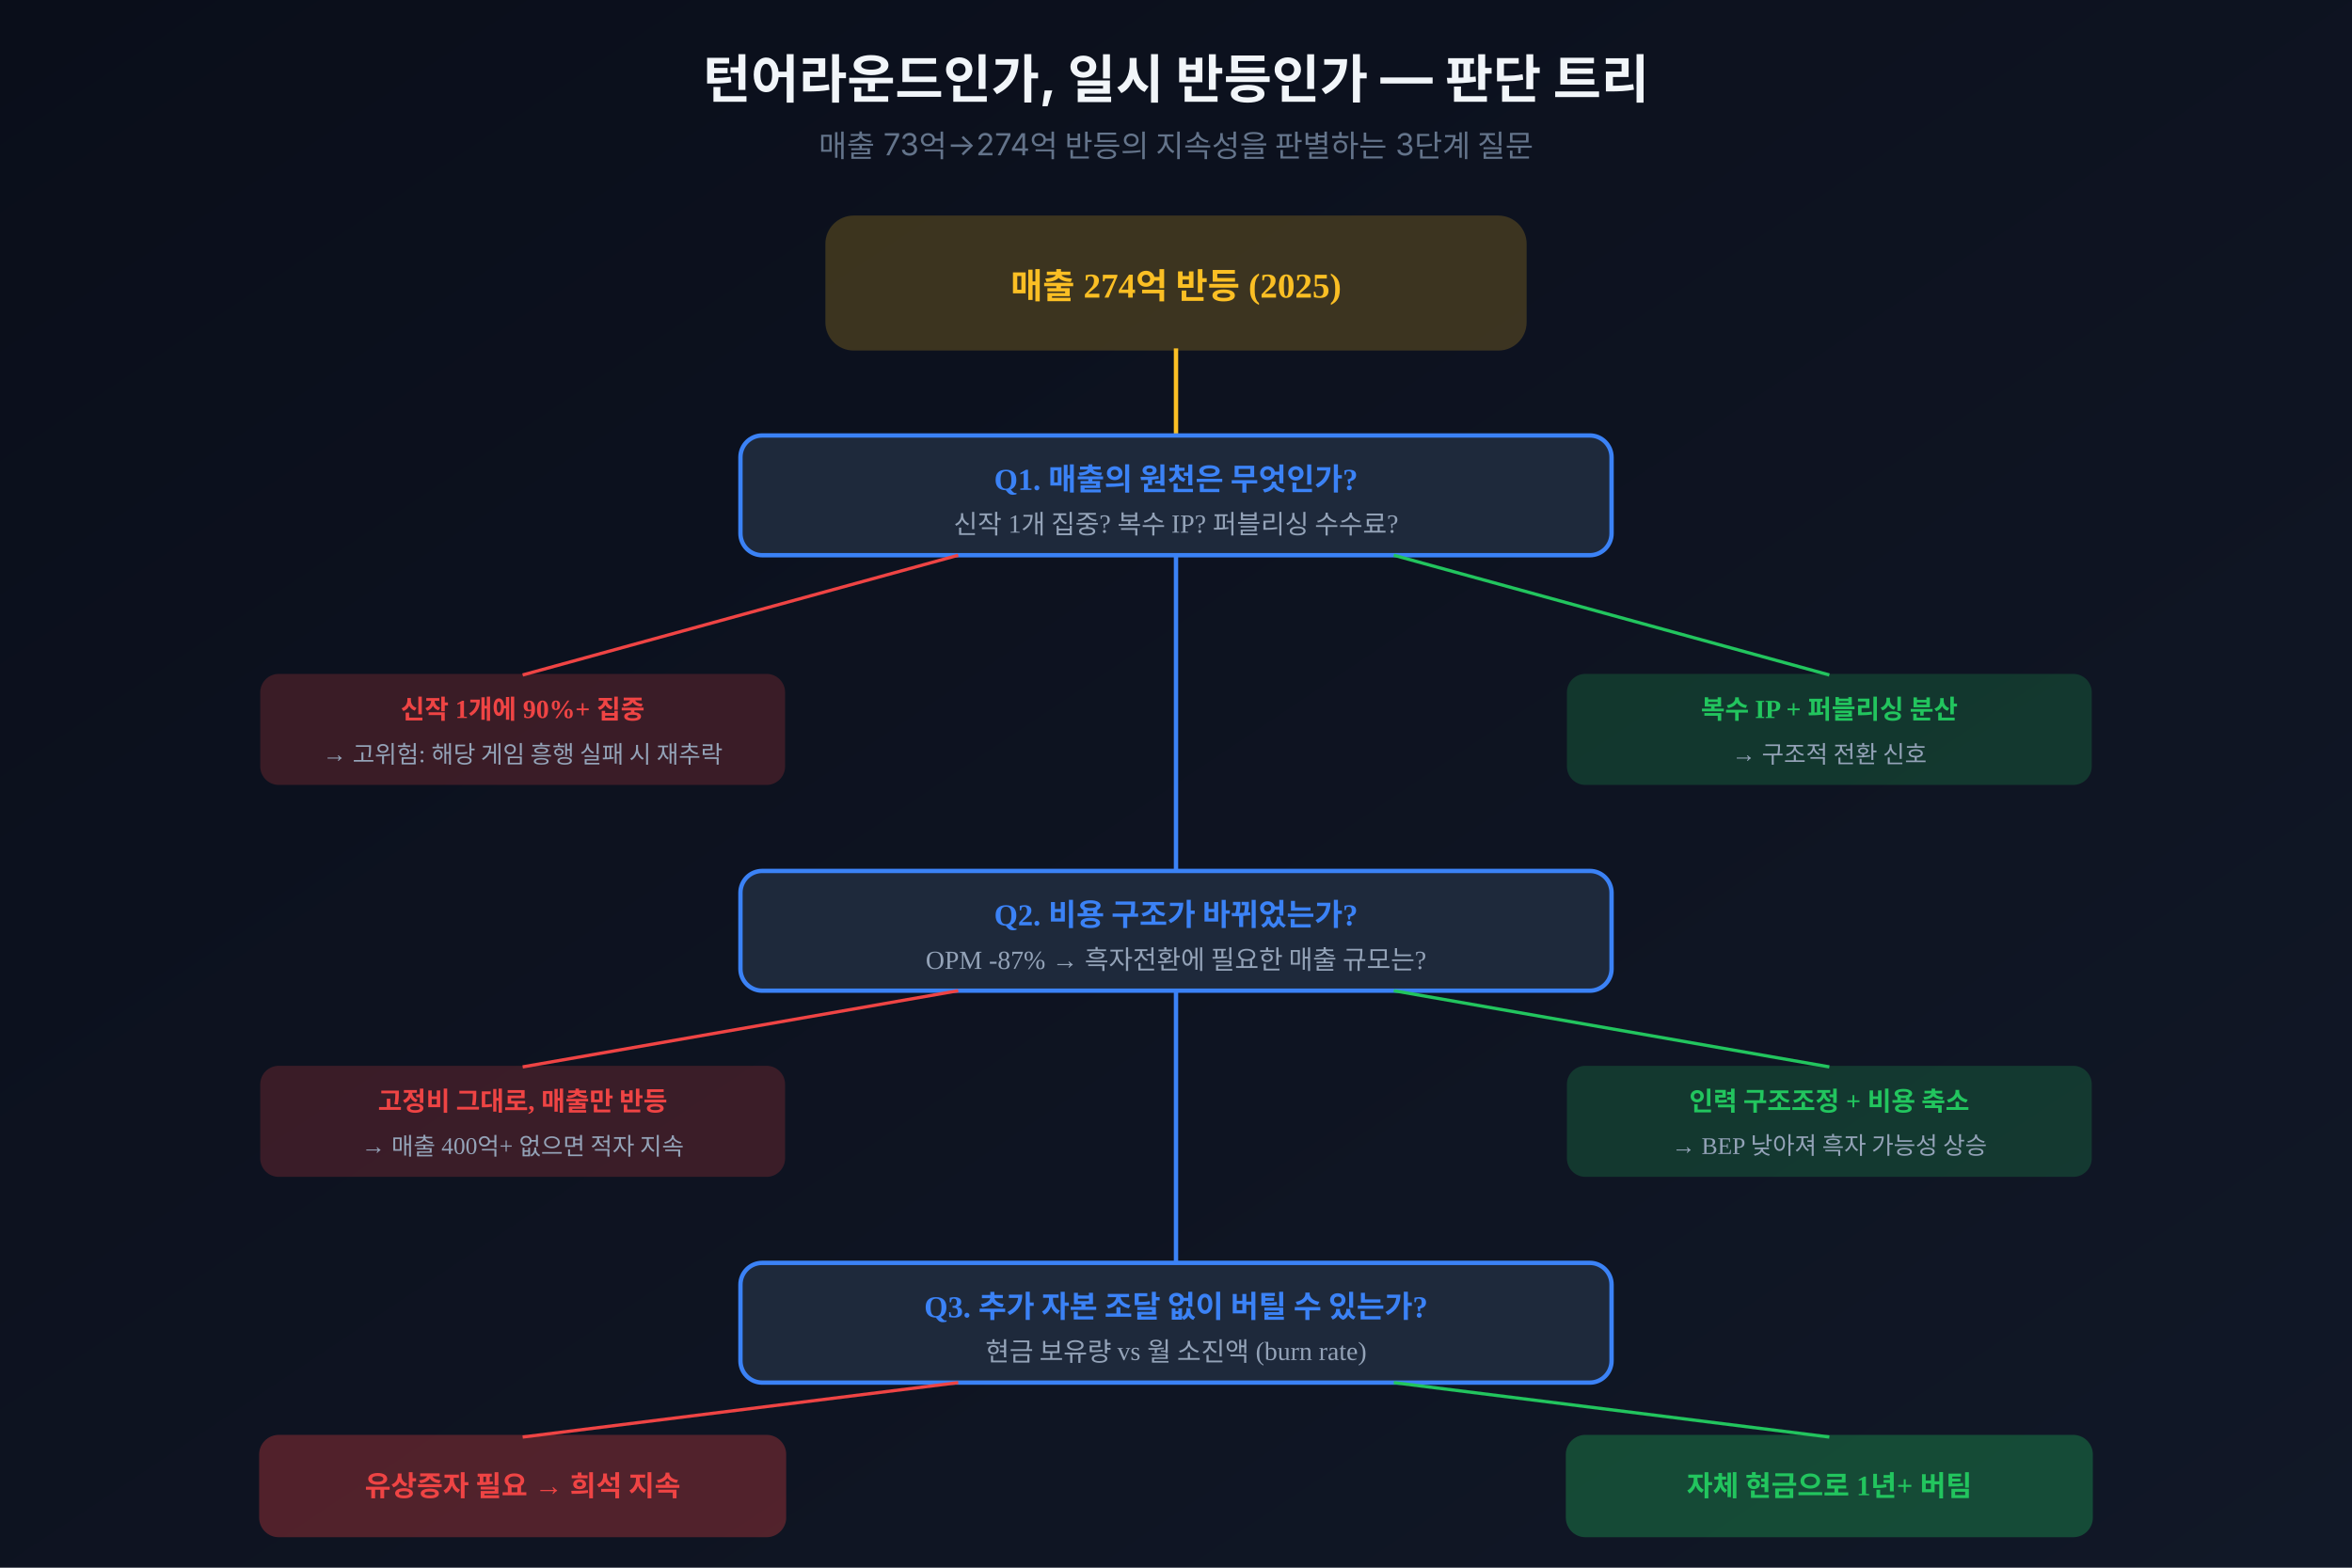
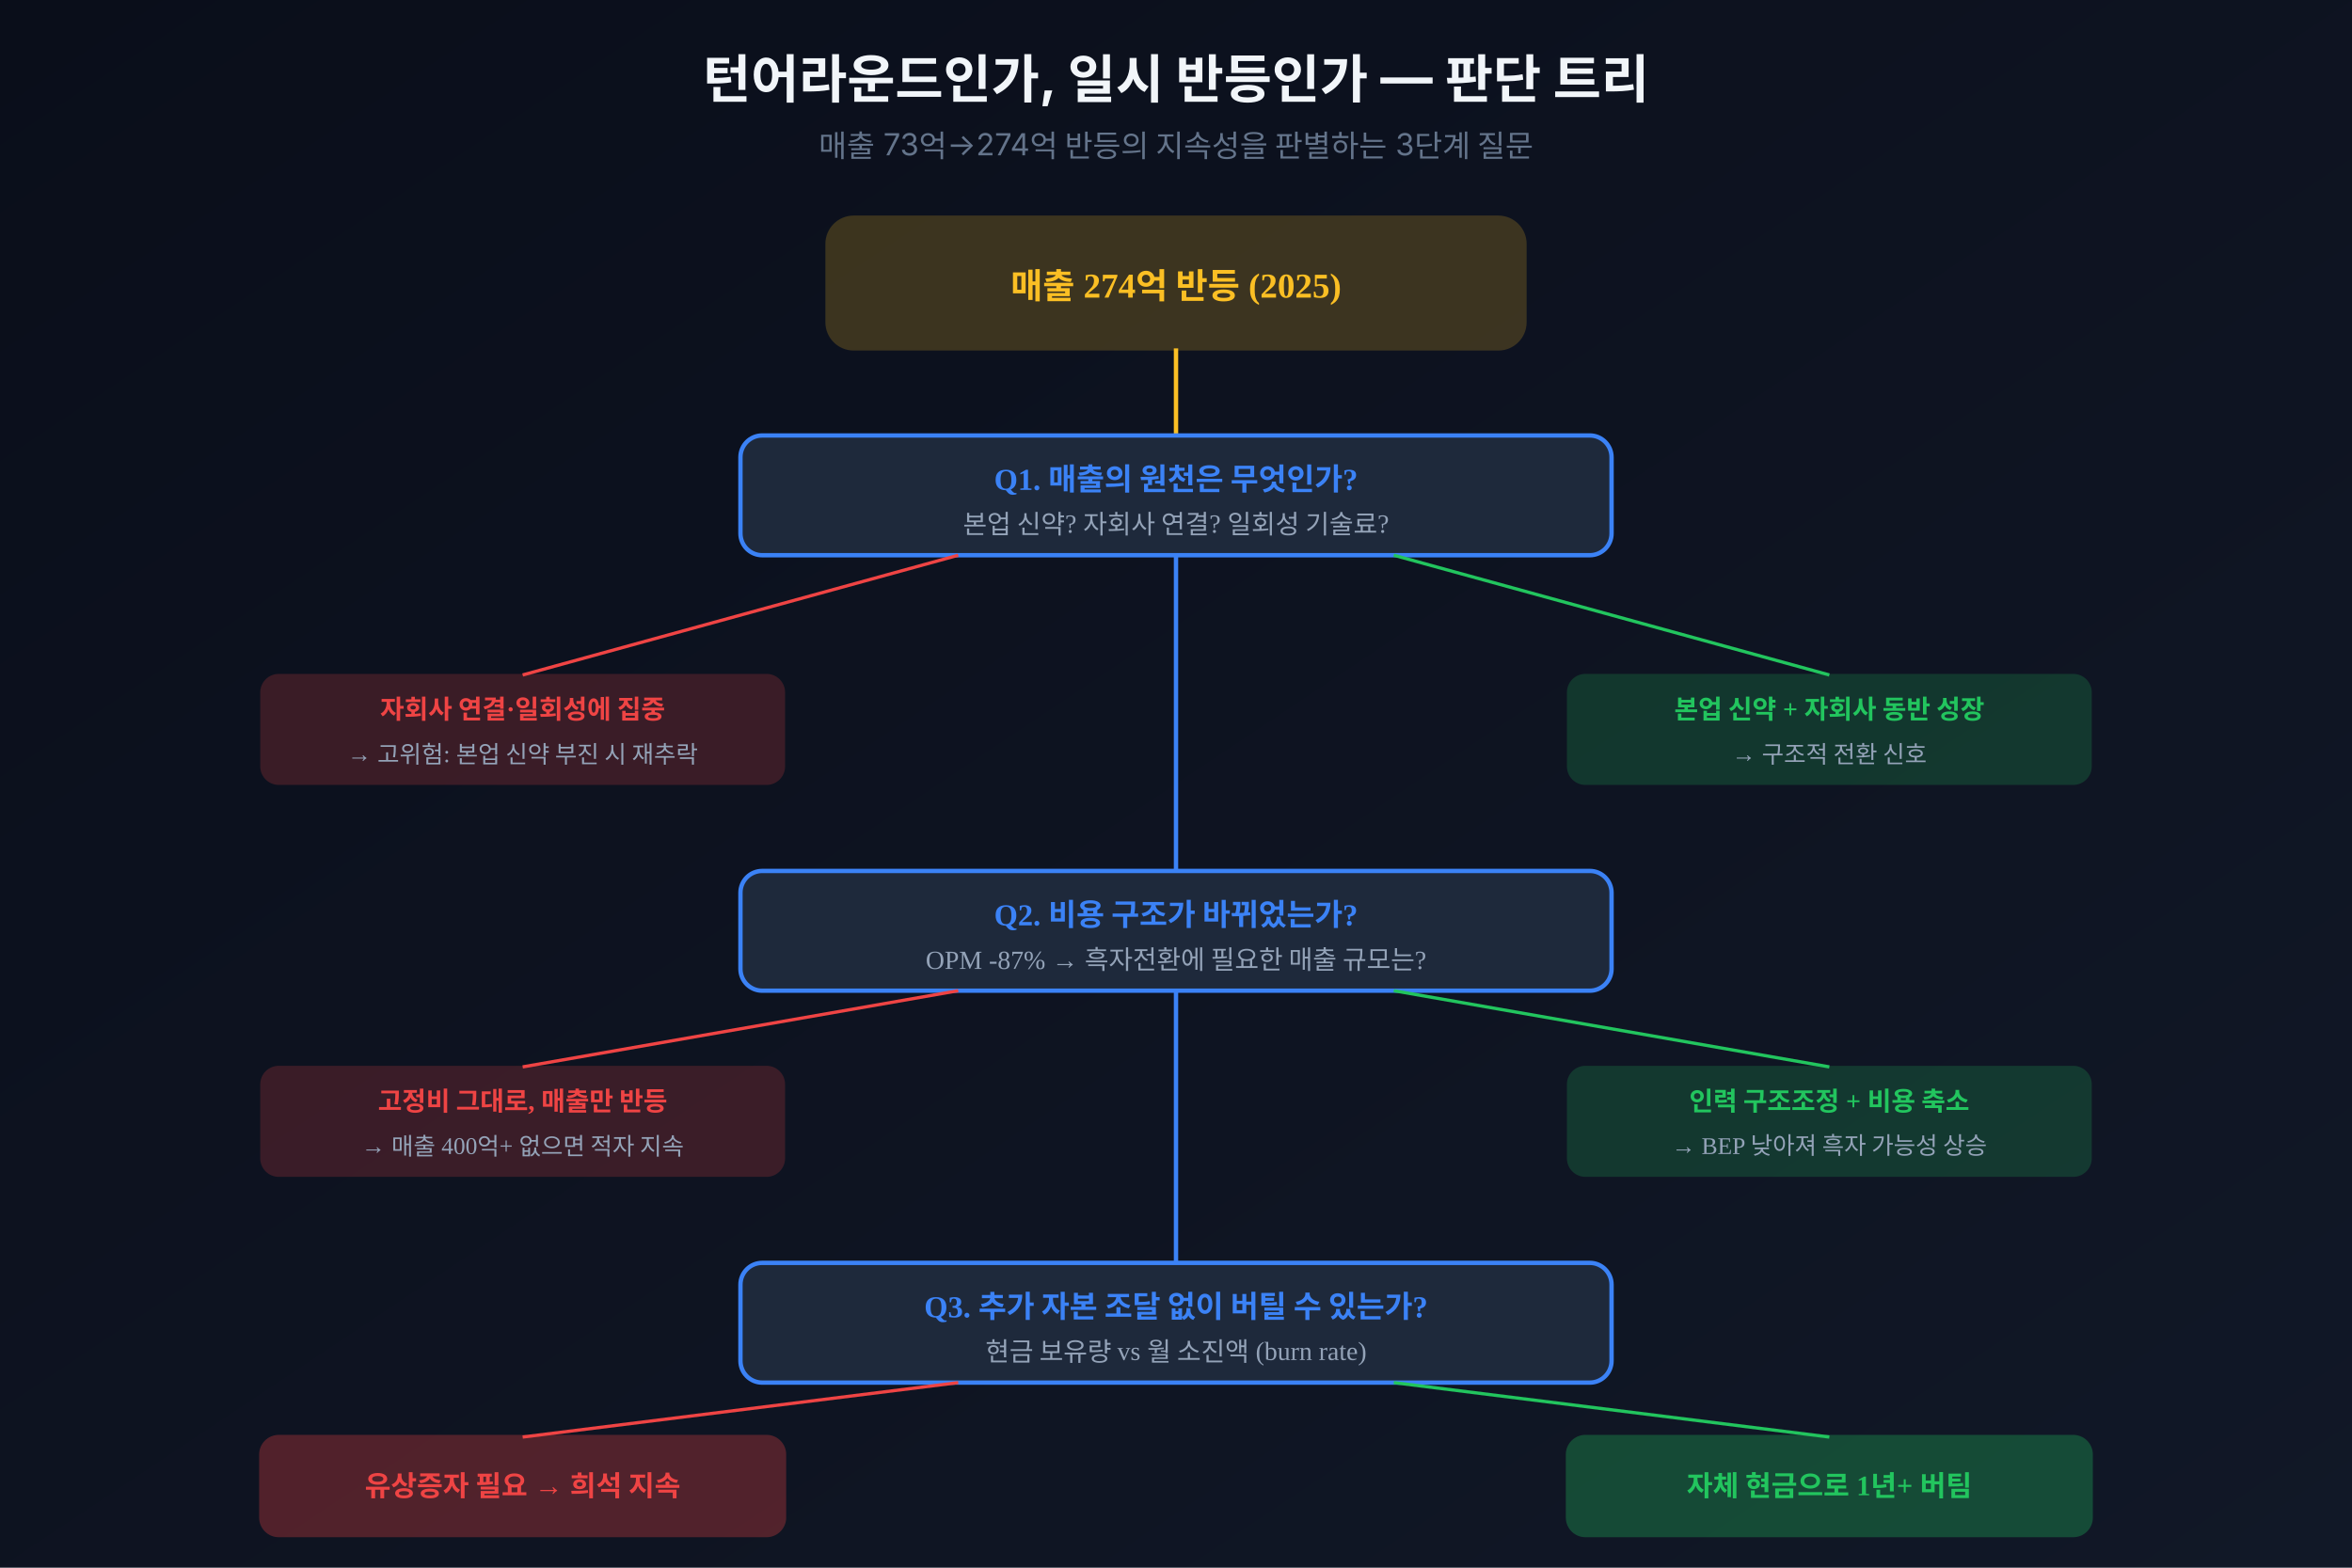
<svg xmlns="http://www.w3.org/2000/svg" viewBox="0 0 1080 720">
  <defs>
    <linearGradient id="bg5" x1="0" y1="0" x2="1" y2="1">
      <stop offset="0%" stop-color="#0a0e1a" />
      <stop offset="100%" stop-color="#111827" />
    </linearGradient>
  </defs>
  <rect width="1080" height="720" fill="url(#bg5)" />
  <text x="540" y="45" text-anchor="middle" font-family="-apple-system, 'Segoe UI', sans-serif" font-size="24" font-weight="700" fill="#f1f5f9">턴어라운드인가, 일시 반등인가 — 판단 트리</text>
  <text x="540" y="72" text-anchor="middle" font-family="-apple-system, 'Segoe UI', sans-serif" font-size="14" fill="#64748b">매출 73억→274억 반등의 지속성을 판별하는 3단계 질문</text>
  <rect x="380" y="100" width="320" height="60" rx="12" fill="#fbbf24" opacity="0.2" stroke="#fbbf24" stroke-width="2" />
  <text x="540" y="137" text-anchor="middle" font-size="16" font-weight="700" fill="#fbbf24">매출 274억 반등 (2025)</text>
  <line x1="540" y1="160" x2="540" y2="200" stroke="#fbbf24" stroke-width="2" />
  <rect x="340" y="200" width="400" height="55" rx="10" fill="#1e293b" stroke="#3b82f6" stroke-width="2" />
  <text x="540" y="225" text-anchor="middle" font-size="14" font-weight="700" fill="#3b82f6">Q1. 매출의 원천은 무엇인가?</text>
-   <text x="540" y="245" text-anchor="middle" font-size="12" fill="#94a3b8">신작 1개 집중? 복수 IP? 퍼블리싱 수수료?</text>
+   <text x="540" y="245" text-anchor="middle" font-size="12" fill="#94a3b8">본업 신약? 자회사 연결? 일회성 기술료?</text>
  <line x1="440" y1="255" x2="240" y2="310" stroke="#ef4444" stroke-width="1.5" />
  <line x1="640" y1="255" x2="840" y2="310" stroke="#22c55e" stroke-width="1.5" />
  <rect x="120" y="310" width="240" height="50" rx="8" fill="#ef4444" opacity="0.2" stroke="#ef4444" stroke-width="1" />
-   <text x="240" y="330" text-anchor="middle" font-size="12" font-weight="700" fill="#ef4444">신작 1개에 90%+ 집중</text>
-   <text x="240" y="350" text-anchor="middle" font-size="11" fill="#94a3b8">→ 고위험: 해당 게임 흥행 실패 시 재추락</text>
+   <text x="240" y="330" text-anchor="middle" font-size="12" font-weight="700" fill="#ef4444">자회사 연결·일회성에 집중</text>
+   <text x="240" y="350" text-anchor="middle" font-size="11" fill="#94a3b8">→ 고위험: 본업 신약 부진 시 재추락</text>
  <rect x="720" y="310" width="240" height="50" rx="8" fill="#22c55e" opacity="0.2" stroke="#22c55e" stroke-width="1" />
-   <text x="840" y="330" text-anchor="middle" font-size="12" font-weight="700" fill="#22c55e">복수 IP + 퍼블리싱 분산</text>
+   <text x="840" y="330" text-anchor="middle" font-size="12" font-weight="700" fill="#22c55e">본업 신약 + 자회사 동반 성장</text>
  <text x="840" y="350" text-anchor="middle" font-size="11" fill="#94a3b8">→ 구조적 전환 신호</text>
  <line x1="540" y1="255" x2="540" y2="400" stroke="#3b82f6" stroke-width="2" />
  <rect x="340" y="400" width="400" height="55" rx="10" fill="#1e293b" stroke="#3b82f6" stroke-width="2" />
  <text x="540" y="425" text-anchor="middle" font-size="14" font-weight="700" fill="#3b82f6">Q2. 비용 구조가 바뀌었는가?</text>
  <text x="540" y="445" text-anchor="middle" font-size="12" fill="#94a3b8">OPM -87% → 흑자전환에 필요한 매출 규모는?</text>
  <line x1="440" y1="455" x2="240" y2="490" stroke="#ef4444" stroke-width="1.5" />
  <line x1="640" y1="455" x2="840" y2="490" stroke="#22c55e" stroke-width="1.5" />
  <rect x="120" y="490" width="240" height="50" rx="8" fill="#ef4444" opacity="0.2" stroke="#ef4444" stroke-width="1" />
  <text x="240" y="510" text-anchor="middle" font-size="12" font-weight="700" fill="#ef4444">고정비 그대로, 매출만 반등</text>
  <text x="240" y="530" text-anchor="middle" font-size="11" fill="#94a3b8">→ 매출 400억+ 없으면 적자 지속</text>
  <rect x="720" y="490" width="240" height="50" rx="8" fill="#22c55e" opacity="0.2" stroke="#22c55e" stroke-width="1" />
  <text x="840" y="510" text-anchor="middle" font-size="12" font-weight="700" fill="#22c55e">인력 구조조정 + 비용 축소</text>
  <text x="840" y="530" text-anchor="middle" font-size="11" fill="#94a3b8">→ BEP 낮아져 흑자 가능성 상승</text>
  <line x1="540" y1="455" x2="540" y2="580" stroke="#3b82f6" stroke-width="2" />
  <rect x="340" y="580" width="400" height="55" rx="10" fill="#1e293b" stroke="#3b82f6" stroke-width="2" />
  <text x="540" y="605" text-anchor="middle" font-size="14" font-weight="700" fill="#3b82f6">Q3. 추가 자본 조달 없이 버틸 수 있는가?</text>
  <text x="540" y="625" text-anchor="middle" font-size="12" fill="#94a3b8">현금 보유량 vs 월 소진액 (burn rate)</text>
  <line x1="440" y1="635" x2="240" y2="660" stroke="#ef4444" stroke-width="1.5" />
  <line x1="640" y1="635" x2="840" y2="660" stroke="#22c55e" stroke-width="1.5" />
  <rect x="120" y="660" width="240" height="45" rx="8" fill="#ef4444" opacity="0.3" stroke="#ef4444" stroke-width="2" />
  <text x="240" y="687" text-anchor="middle" font-size="13" font-weight="700" fill="#ef4444">유상증자 필요 → 희석 지속</text>
  <rect x="720" y="660" width="240" height="45" rx="8" fill="#22c55e" opacity="0.3" stroke="#22c55e" stroke-width="2" />
  <text x="840" y="687" text-anchor="middle" font-size="13" font-weight="700" fill="#22c55e">자체 현금으로 1년+ 버팀</text>
</svg>
